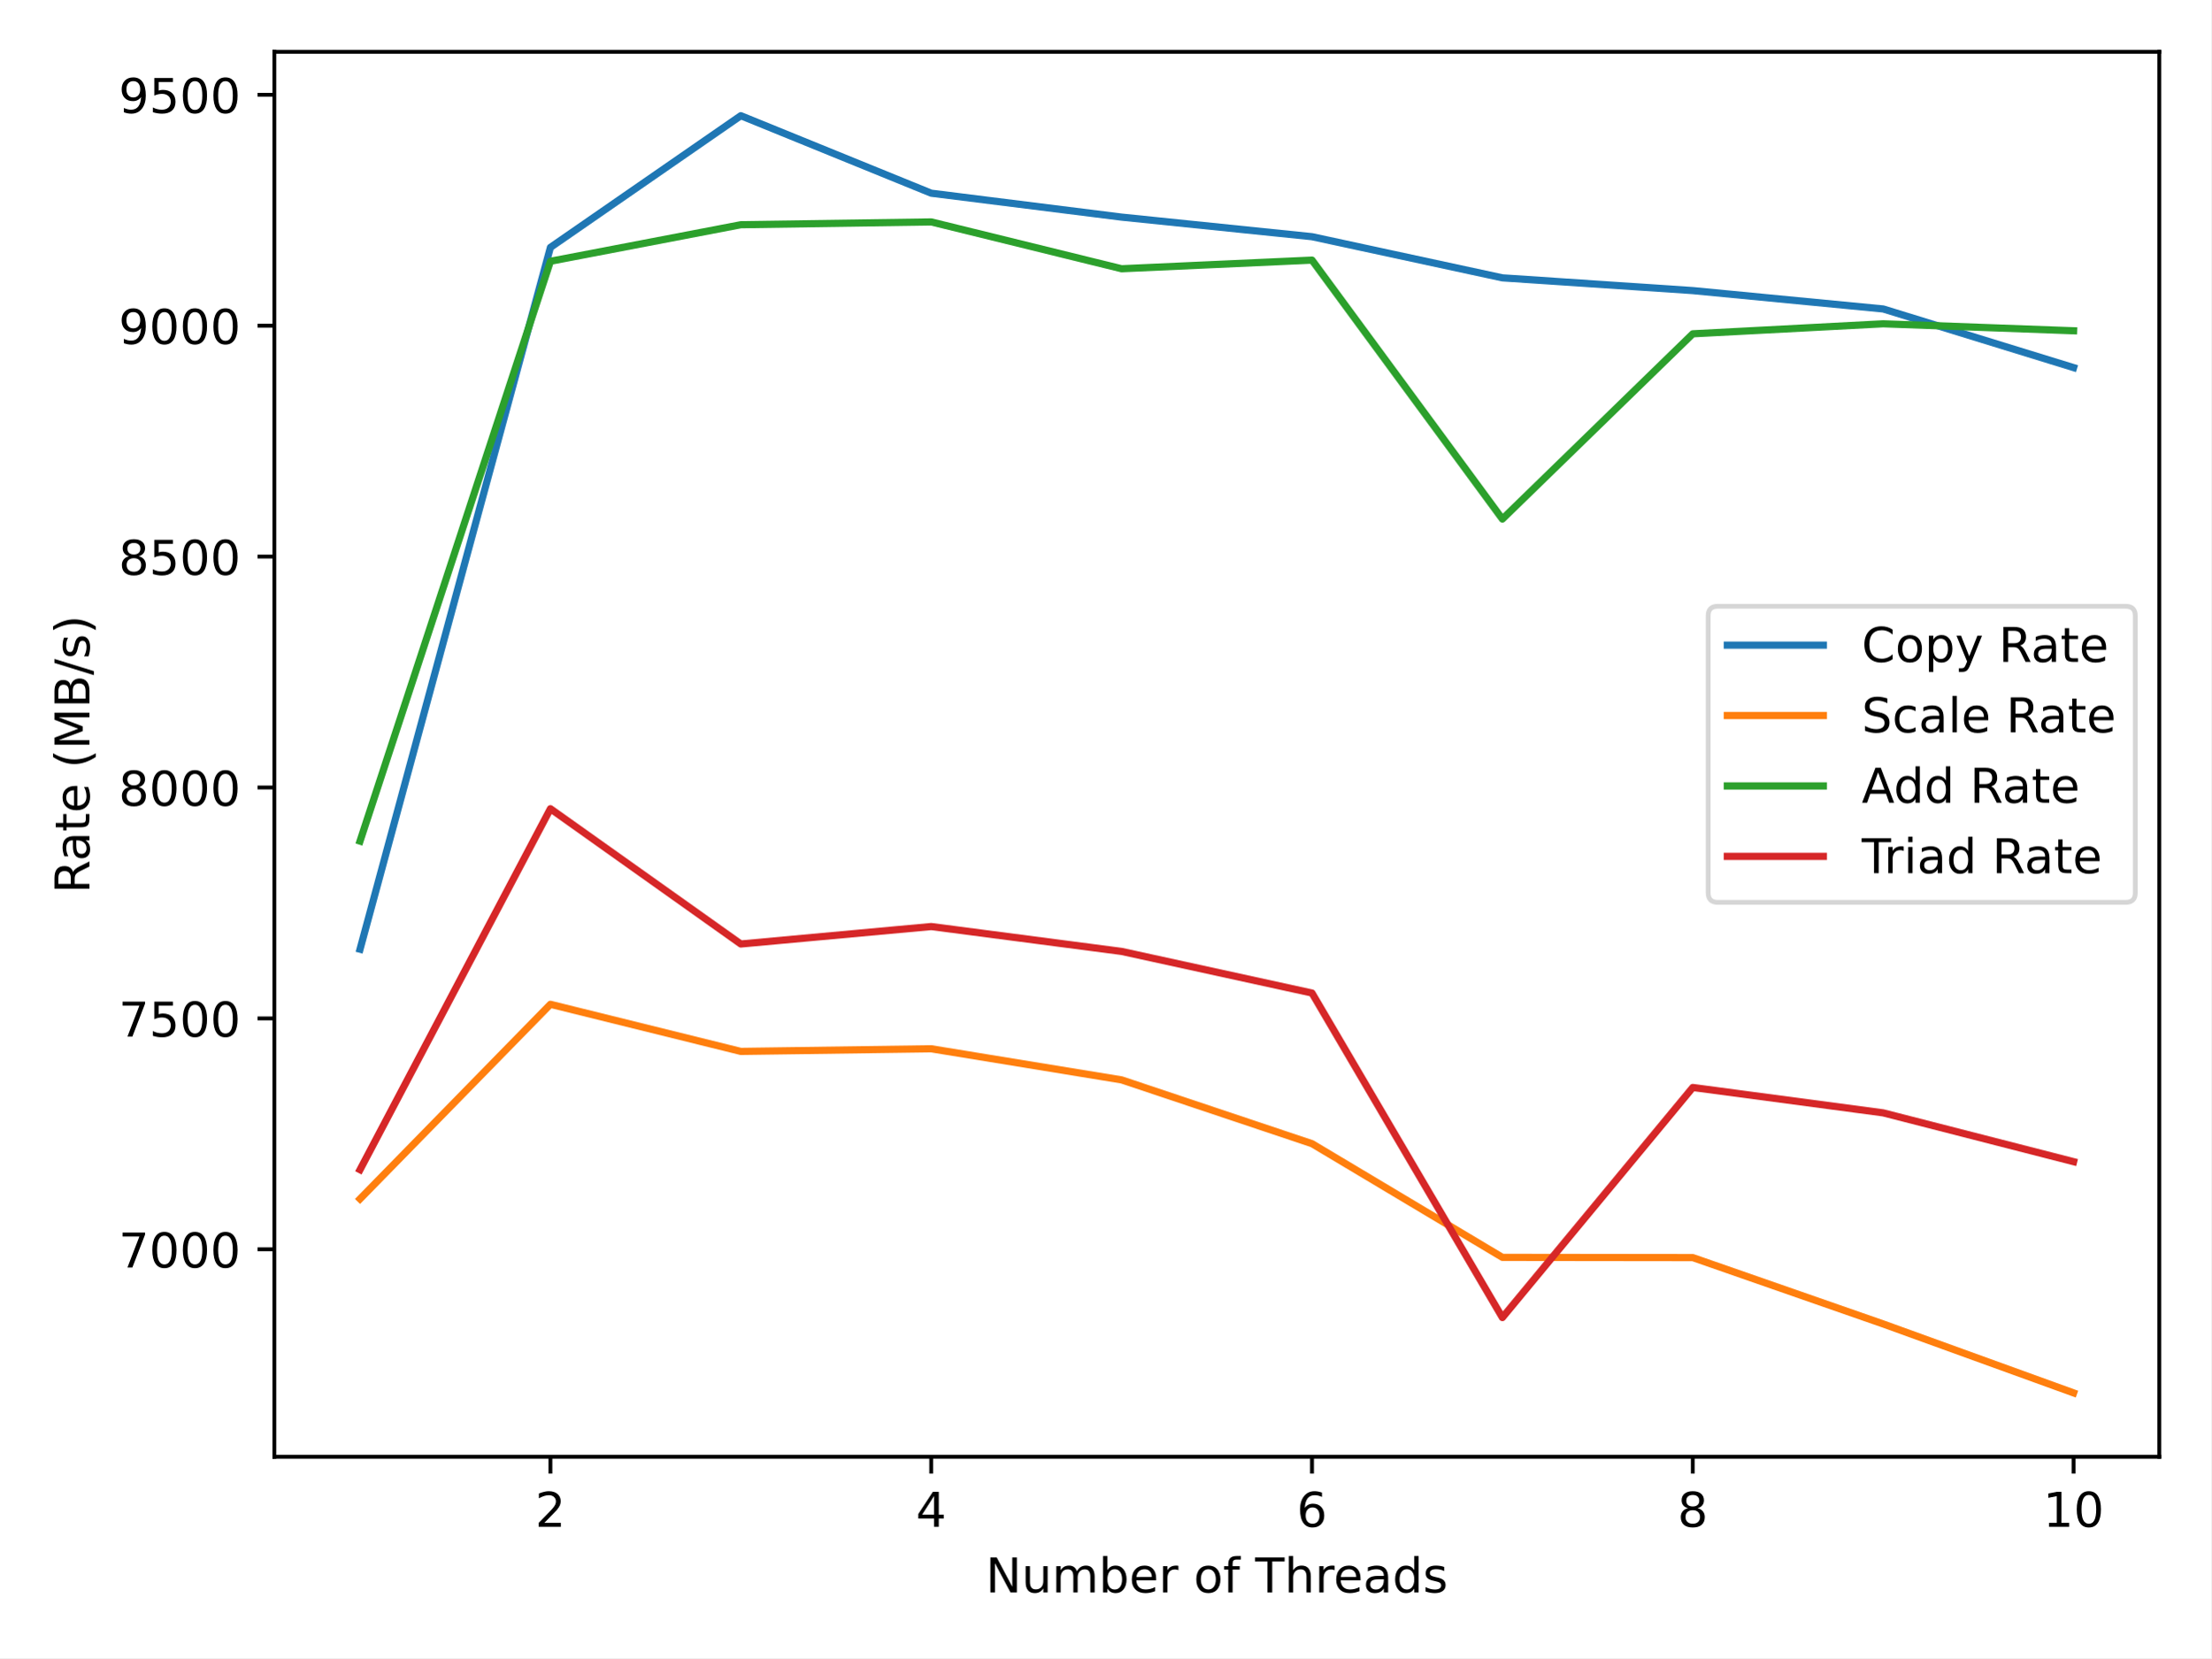
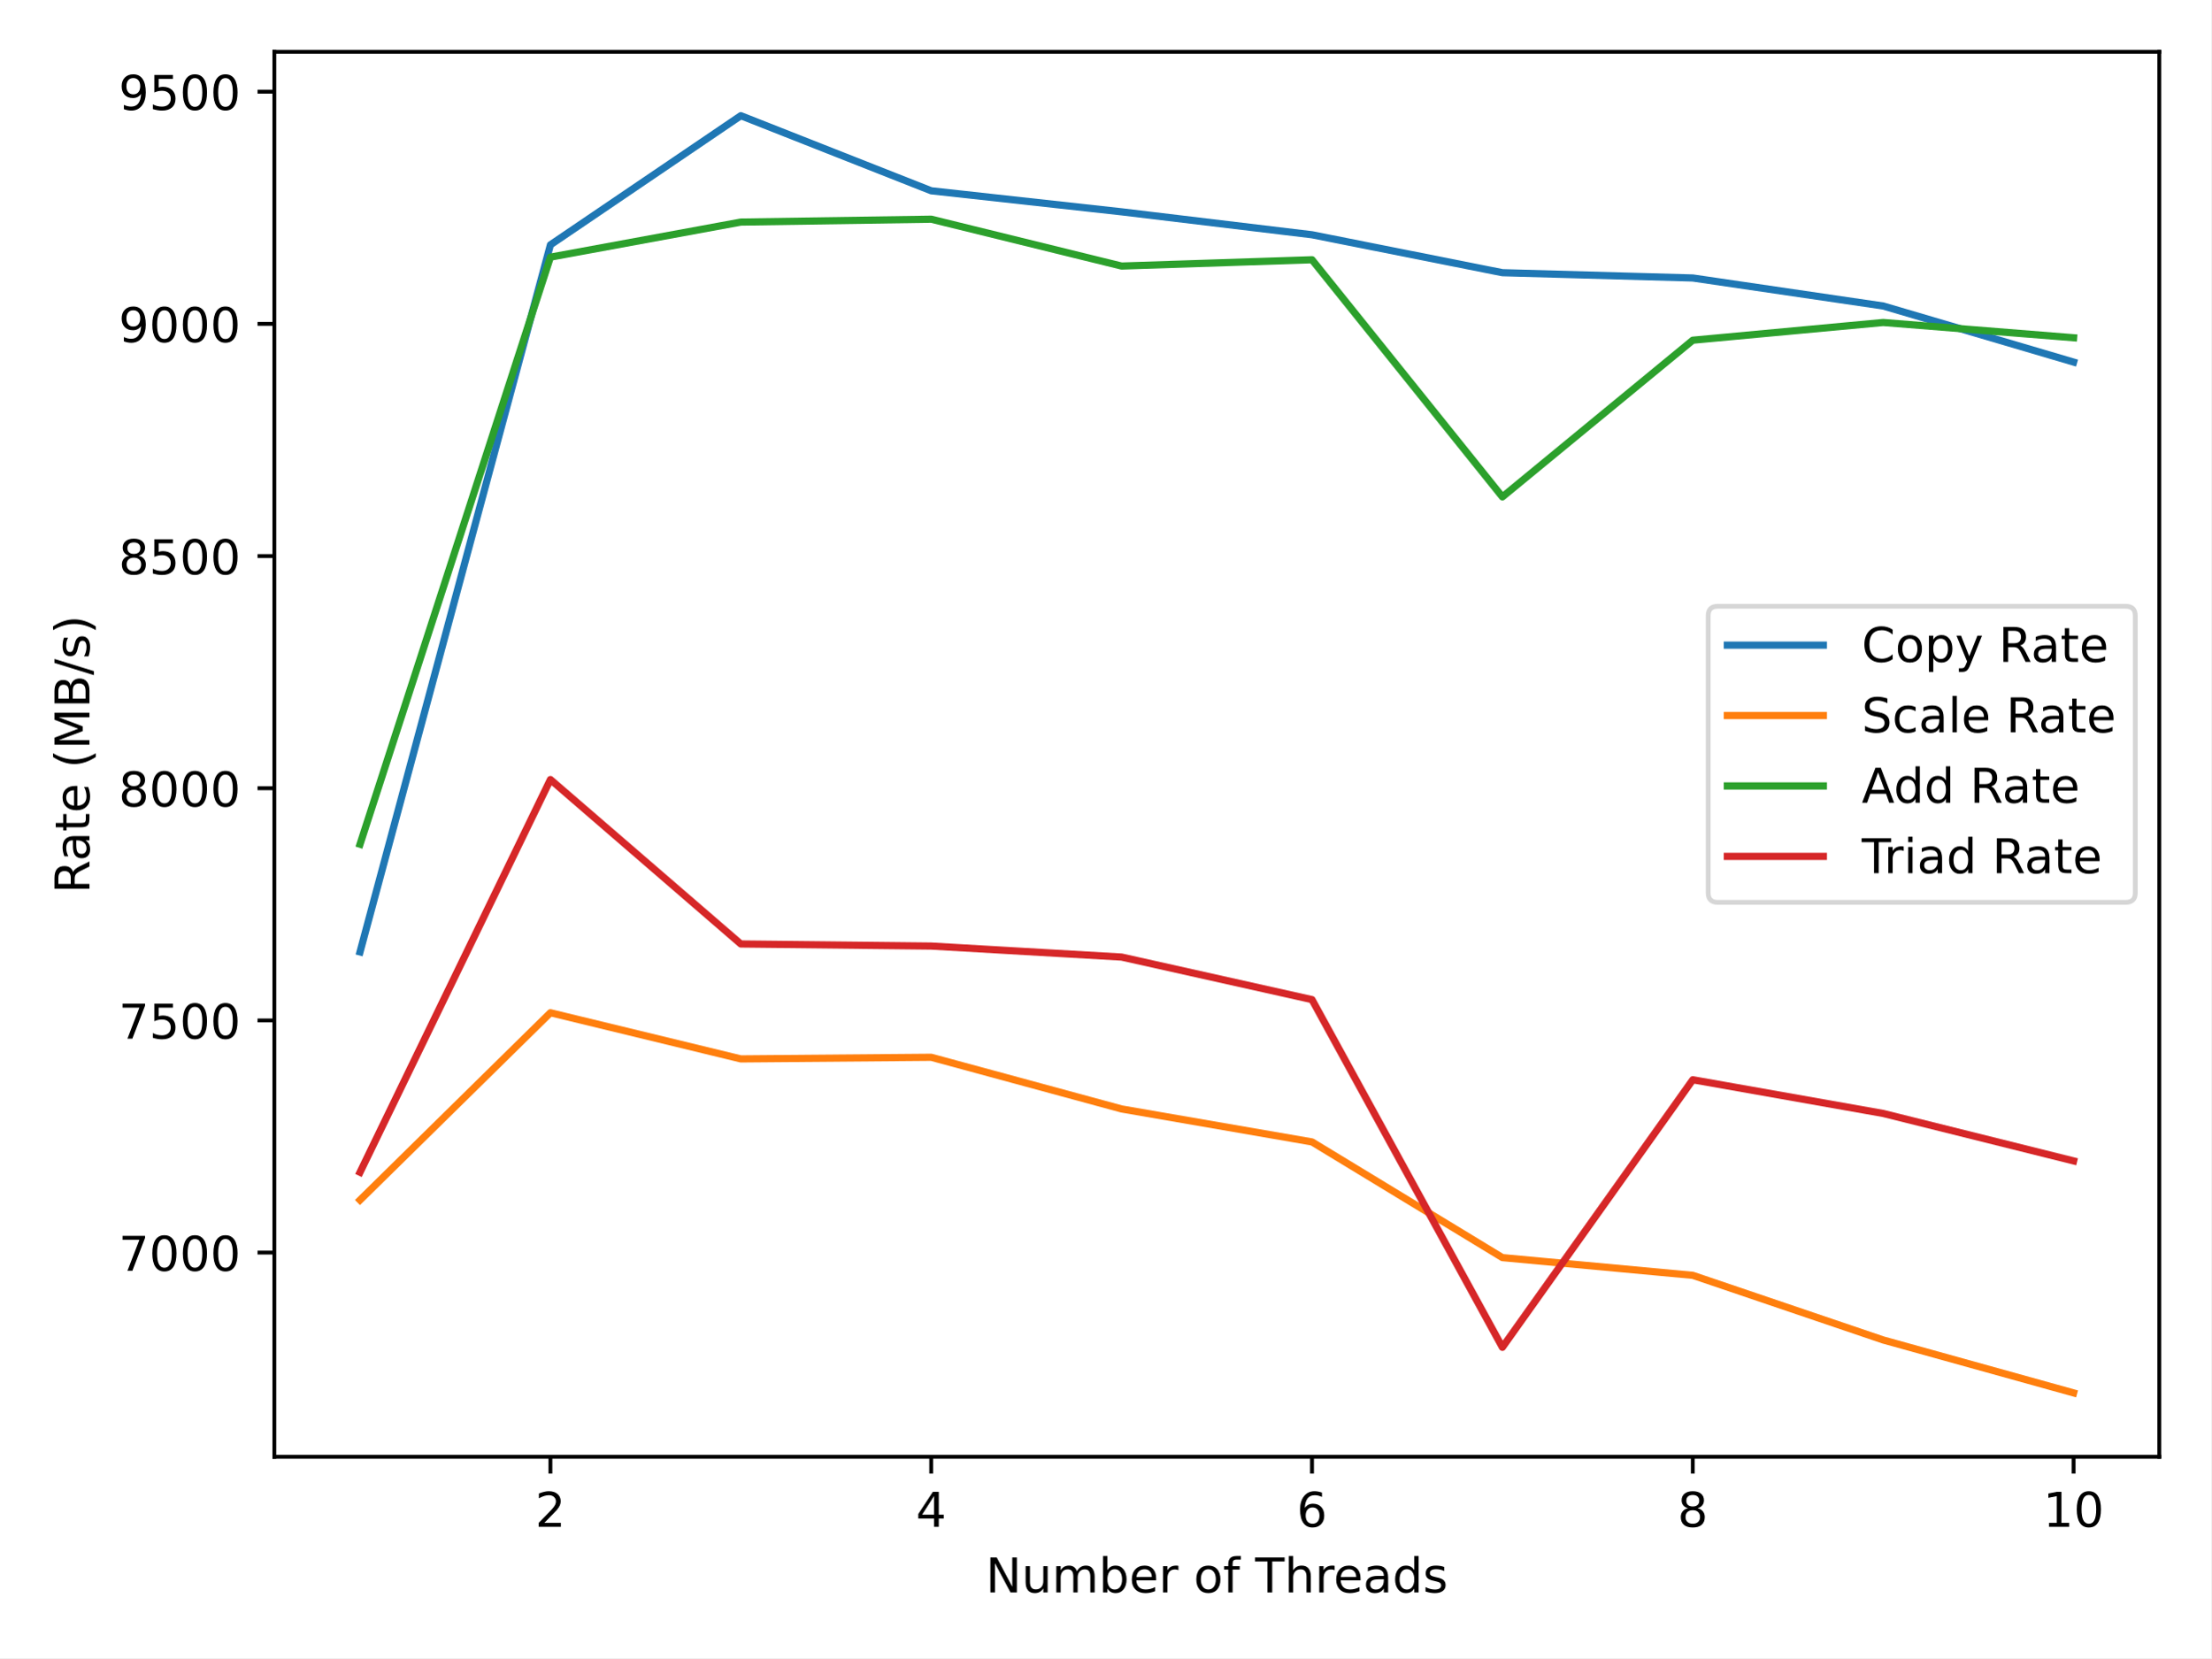
<svg xmlns="http://www.w3.org/2000/svg" xmlns:xlink="http://www.w3.org/1999/xlink" height="345.6pt" version="1.1" viewBox="0 0 460.8 345.6" width="460.8pt">
  <defs>
    <style type="text/css">*{stroke-linecap:butt;stroke-linejoin:round;}</style>
  </defs>
  <g id="figure_1">
    <g id="patch_1">
      <path d="M 0 345.6  L 460.8 345.6  L 460.8 0  L 0 0  z " style="fill:#ffffff;" />
    </g>
    <g id="axes_1">
      <g id="patch_2">
        <path d="M 57.17 303.64  L 450 303.64  L 450 10.8  L 57.17 10.8  z " style="fill:#ffffff;" />
      </g>
      <g id="matplotlib.axis_1">
        <g id="xtick_1">
          <g id="line2d_1">
            <defs>
-               <path d="M 0 0  L 0 3.5  " id="ma6e15b51a2" style="stroke:#000000;stroke-width:0.8;" />
-             </defs>
-             <g>
-               <use style="stroke:#000000;stroke-width:0.8;" x="114.706" xlink:href="#ma6e15b51a2" y="303.64" />
+               <path d="M 0 0  L 0 3.5  " id="m0432b7cb9b" style="stroke:#000000;stroke-width:0.8;" />
+             </defs>
+             <g>
+               <use style="stroke:#000000;stroke-width:0.8;" x="114.706" xlink:href="#m0432b7cb9b" y="303.64" />
            </g>
          </g>
          <g id="text_1">
            <g transform="translate(111.5245 318.2384)scale(0.1 -0.1)">
              <defs>
                <path d="M 19.188 8.297  L 53.609 8.297  L 53.609 0  L 7.328 0  L 7.328 8.297  Q 12.938 14.109 22.625 23.891  Q 32.328 33.688 34.812 36.531  Q 39.547 41.844 41.422 45.531  Q 43.312 49.219 43.312 52.781  Q 43.312 58.594 39.234 62.25  Q 35.156 65.922 28.609 65.922  Q 23.969 65.922 18.812 64.312  Q 13.672 62.703 7.812 59.422  L 7.812 69.391  Q 13.766 71.781 18.938 73  Q 24.125 74.219 28.422 74.219  Q 39.75 74.219 46.484 68.547  Q 53.219 62.891 53.219 53.422  Q 53.219 48.922 51.531 44.891  Q 49.859 40.875 45.406 35.406  Q 44.188 33.984 37.641 27.219  Q 31.109 20.453 19.188 8.297  z " id="DejaVuSans-50" />
              </defs>
              <use xlink:href="#DejaVuSans-50" />
            </g>
          </g>
        </g>
        <g id="xtick_2">
          <g id="line2d_2">
            <g>
-               <use style="stroke:#000000;stroke-width:0.8;" x="194.065" xlink:href="#ma6e15b51a2" y="303.64" />
+               <use style="stroke:#000000;stroke-width:0.8;" x="194.065" xlink:href="#m0432b7cb9b" y="303.64" />
            </g>
          </g>
          <g id="text_2">
            <g transform="translate(190.8841 318.2384)scale(0.1 -0.1)">
              <defs>
                <path d="M 37.797 64.312  L 12.891 25.391  L 37.797 25.391  z M 35.203 72.906  L 47.609 72.906  L 47.609 25.391  L 58.016 25.391  L 58.016 17.188  L 47.609 17.188  L 47.609 0  L 37.797 0  L 37.797 17.188  L 4.891 17.188  L 4.891 26.703  z " id="DejaVuSans-52" />
              </defs>
              <use xlink:href="#DejaVuSans-52" />
            </g>
          </g>
        </g>
        <g id="xtick_3">
          <g id="line2d_3">
            <g>
-               <use style="stroke:#000000;stroke-width:0.8;" x="273.425" xlink:href="#ma6e15b51a2" y="303.64" />
+               <use style="stroke:#000000;stroke-width:0.8;" x="273.425" xlink:href="#m0432b7cb9b" y="303.64" />
            </g>
          </g>
          <g id="text_3">
            <g transform="translate(270.2436 318.2384)scale(0.1 -0.1)">
              <defs>
                <path d="M 33.016 40.375  Q 26.375 40.375 22.484 35.828  Q 18.609 31.297 18.609 23.391  Q 18.609 15.531 22.484 10.953  Q 26.375 6.391 33.016 6.391  Q 39.656 6.391 43.531 10.953  Q 47.406 15.531 47.406 23.391  Q 47.406 31.297 43.531 35.828  Q 39.656 40.375 33.016 40.375  z M 52.594 71.297  L 52.594 62.312  Q 48.875 64.062 45.094 64.984  Q 41.312 65.922 37.594 65.922  Q 27.828 65.922 22.672 59.328  Q 17.531 52.734 16.797 39.406  Q 19.672 43.656 24.016 45.922  Q 28.375 48.188 33.594 48.188  Q 44.578 48.188 50.953 41.516  Q 57.328 34.859 57.328 23.391  Q 57.328 12.156 50.688 5.359  Q 44.047 -1.422 33.016 -1.422  Q 20.359 -1.422 13.672 8.266  Q 6.984 17.969 6.984 36.375  Q 6.984 53.656 15.188 63.938  Q 23.391 74.219 37.203 74.219  Q 40.922 74.219 44.703 73.484  Q 48.484 72.75 52.594 71.297  z " id="DejaVuSans-54" />
              </defs>
              <use xlink:href="#DejaVuSans-54" />
            </g>
          </g>
        </g>
        <g id="xtick_4">
          <g id="line2d_4">
            <g>
-               <use style="stroke:#000000;stroke-width:0.8;" x="352.784" xlink:href="#ma6e15b51a2" y="303.64" />
+               <use style="stroke:#000000;stroke-width:0.8;" x="352.784" xlink:href="#m0432b7cb9b" y="303.64" />
            </g>
          </g>
          <g id="text_4">
            <g transform="translate(349.6032 318.2384)scale(0.1 -0.1)">
              <defs>
                <path d="M 31.781 34.625  Q 24.75 34.625 20.719 30.859  Q 16.703 27.094 16.703 20.516  Q 16.703 13.922 20.719 10.156  Q 24.75 6.391 31.781 6.391  Q 38.812 6.391 42.859 10.172  Q 46.922 13.969 46.922 20.516  Q 46.922 27.094 42.891 30.859  Q 38.875 34.625 31.781 34.625  z M 21.922 38.812  Q 15.578 40.375 12.031 44.719  Q 8.5 49.078 8.5 55.328  Q 8.5 64.062 14.719 69.141  Q 20.953 74.219 31.781 74.219  Q 42.672 74.219 48.875 69.141  Q 55.078 64.062 55.078 55.328  Q 55.078 49.078 51.531 44.719  Q 48 40.375 41.703 38.812  Q 48.828 37.156 52.797 32.312  Q 56.781 27.484 56.781 20.516  Q 56.781 9.906 50.312 4.234  Q 43.844 -1.422 31.781 -1.422  Q 19.734 -1.422 13.25 4.234  Q 6.781 9.906 6.781 20.516  Q 6.781 27.484 10.781 32.312  Q 14.797 37.156 21.922 38.812  z M 18.312 54.391  Q 18.312 48.734 21.844 45.562  Q 25.391 42.391 31.781 42.391  Q 38.141 42.391 41.719 45.562  Q 45.312 48.734 45.312 54.391  Q 45.312 60.062 41.719 63.234  Q 38.141 66.406 31.781 66.406  Q 25.391 66.406 21.844 63.234  Q 18.312 60.062 18.312 54.391  z " id="DejaVuSans-56" />
              </defs>
              <use xlink:href="#DejaVuSans-56" />
            </g>
          </g>
        </g>
        <g id="xtick_5">
          <g id="line2d_5">
            <g>
-               <use style="stroke:#000000;stroke-width:0.8;" x="432.144" xlink:href="#ma6e15b51a2" y="303.64" />
+               <use style="stroke:#000000;stroke-width:0.8;" x="432.144" xlink:href="#m0432b7cb9b" y="303.64" />
            </g>
          </g>
          <g id="text_5">
            <g transform="translate(425.7816 318.2384)scale(0.1 -0.1)">
              <defs>
                <path d="M 12.406 8.297  L 28.516 8.297  L 28.516 63.922  L 10.984 60.406  L 10.984 69.391  L 28.422 72.906  L 38.281 72.906  L 38.281 8.297  L 54.391 8.297  L 54.391 0  L 12.406 0  z " id="DejaVuSans-49" />
                <path d="M 31.781 66.406  Q 24.172 66.406 20.328 58.906  Q 16.5 51.422 16.5 36.375  Q 16.5 21.391 20.328 13.891  Q 24.172 6.391 31.781 6.391  Q 39.453 6.391 43.281 13.891  Q 47.125 21.391 47.125 36.375  Q 47.125 51.422 43.281 58.906  Q 39.453 66.406 31.781 66.406  z M 31.781 74.219  Q 44.047 74.219 50.516 64.516  Q 56.984 54.828 56.984 36.375  Q 56.984 17.969 50.516 8.266  Q 44.047 -1.422 31.781 -1.422  Q 19.531 -1.422 13.062 8.266  Q 6.594 17.969 6.594 36.375  Q 6.594 54.828 13.062 64.516  Q 19.531 74.219 31.781 74.219  z " id="DejaVuSans-48" />
              </defs>
              <use xlink:href="#DejaVuSans-49" />
              <use x="63.623" xlink:href="#DejaVuSans-48" />
            </g>
          </g>
        </g>
        <g id="text_6">
          <g transform="translate(205.4162 331.9166)scale(0.1 -0.1)">
            <defs>
              <path d="M 9.812 72.906  L 23.094 72.906  L 55.422 11.922  L 55.422 72.906  L 64.984 72.906  L 64.984 0  L 51.703 0  L 19.391 60.984  L 19.391 0  L 9.812 0  z " id="DejaVuSans-78" />
              <path d="M 8.5 21.578  L 8.5 54.688  L 17.484 54.688  L 17.484 21.922  Q 17.484 14.156 20.5 10.266  Q 23.531 6.391 29.594 6.391  Q 36.859 6.391 41.078 11.031  Q 45.312 15.672 45.312 23.688  L 45.312 54.688  L 54.297 54.688  L 54.297 0  L 45.312 0  L 45.312 8.406  Q 42.047 3.422 37.719 1  Q 33.406 -1.422 27.688 -1.422  Q 18.266 -1.422 13.375 4.438  Q 8.5 10.297 8.5 21.578  z M 31.109 56  z " id="DejaVuSans-117" />
              <path d="M 52 44.188  Q 55.375 50.25 60.062 53.125  Q 64.75 56 71.094 56  Q 79.641 56 84.281 50.016  Q 88.922 44.047 88.922 33.016  L 88.922 0  L 79.891 0  L 79.891 32.719  Q 79.891 40.578 77.094 44.375  Q 74.312 48.188 68.609 48.188  Q 61.625 48.188 57.562 43.547  Q 53.516 38.922 53.516 30.906  L 53.516 0  L 44.484 0  L 44.484 32.719  Q 44.484 40.625 41.703 44.406  Q 38.922 48.188 33.109 48.188  Q 26.219 48.188 22.156 43.531  Q 18.109 38.875 18.109 30.906  L 18.109 0  L 9.078 0  L 9.078 54.688  L 18.109 54.688  L 18.109 46.188  Q 21.188 51.219 25.484 53.609  Q 29.781 56 35.688 56  Q 41.656 56 45.828 52.969  Q 50 49.953 52 44.188  z " id="DejaVuSans-109" />
              <path d="M 48.688 27.297  Q 48.688 37.203 44.609 42.844  Q 40.531 48.484 33.406 48.484  Q 26.266 48.484 22.188 42.844  Q 18.109 37.203 18.109 27.297  Q 18.109 17.391 22.188 11.75  Q 26.266 6.109 33.406 6.109  Q 40.531 6.109 44.609 11.75  Q 48.688 17.391 48.688 27.297  z M 18.109 46.391  Q 20.953 51.266 25.266 53.625  Q 29.594 56 35.594 56  Q 45.562 56 51.781 48.094  Q 58.016 40.188 58.016 27.297  Q 58.016 14.406 51.781 6.484  Q 45.562 -1.422 35.594 -1.422  Q 29.594 -1.422 25.266 0.953  Q 20.953 3.328 18.109 8.203  L 18.109 0  L 9.078 0  L 9.078 75.984  L 18.109 75.984  z " id="DejaVuSans-98" />
              <path d="M 56.203 29.594  L 56.203 25.203  L 14.891 25.203  Q 15.484 15.922 20.484 11.062  Q 25.484 6.203 34.422 6.203  Q 39.594 6.203 44.453 7.469  Q 49.312 8.734 54.109 11.281  L 54.109 2.781  Q 49.266 0.734 44.188 -0.344  Q 39.109 -1.422 33.891 -1.422  Q 20.797 -1.422 13.156 6.188  Q 5.516 13.812 5.516 26.812  Q 5.516 40.234 12.766 48.109  Q 20.016 56 32.328 56  Q 43.359 56 49.781 48.891  Q 56.203 41.797 56.203 29.594  z M 47.219 32.234  Q 47.125 39.594 43.094 43.984  Q 39.062 48.391 32.422 48.391  Q 24.906 48.391 20.391 44.141  Q 15.875 39.891 15.188 32.172  z " id="DejaVuSans-101" />
              <path d="M 41.109 46.297  Q 39.594 47.172 37.812 47.578  Q 36.031 48 33.891 48  Q 26.266 48 22.188 43.047  Q 18.109 38.094 18.109 28.812  L 18.109 0  L 9.078 0  L 9.078 54.688  L 18.109 54.688  L 18.109 46.188  Q 20.953 51.172 25.484 53.578  Q 30.031 56 36.531 56  Q 37.453 56 38.578 55.875  Q 39.703 55.766 41.062 55.516  z " id="DejaVuSans-114" />
              <path id="DejaVuSans-32" />
              <path d="M 30.609 48.391  Q 23.391 48.391 19.188 42.75  Q 14.984 37.109 14.984 27.297  Q 14.984 17.484 19.156 11.844  Q 23.344 6.203 30.609 6.203  Q 37.797 6.203 41.984 11.859  Q 46.188 17.531 46.188 27.297  Q 46.188 37.016 41.984 42.703  Q 37.797 48.391 30.609 48.391  z M 30.609 56  Q 42.328 56 49.016 48.375  Q 55.719 40.766 55.719 27.297  Q 55.719 13.875 49.016 6.219  Q 42.328 -1.422 30.609 -1.422  Q 18.844 -1.422 12.172 6.219  Q 5.516 13.875 5.516 27.297  Q 5.516 40.766 12.172 48.375  Q 18.844 56 30.609 56  z " id="DejaVuSans-111" />
              <path d="M 37.109 75.984  L 37.109 68.5  L 28.516 68.5  Q 23.688 68.5 21.797 66.547  Q 19.922 64.594 19.922 59.516  L 19.922 54.688  L 34.719 54.688  L 34.719 47.703  L 19.922 47.703  L 19.922 0  L 10.891 0  L 10.891 47.703  L 2.297 47.703  L 2.297 54.688  L 10.891 54.688  L 10.891 58.5  Q 10.891 67.625 15.141 71.797  Q 19.391 75.984 28.609 75.984  z " id="DejaVuSans-102" />
              <path d="M -0.297 72.906  L 61.375 72.906  L 61.375 64.594  L 35.5 64.594  L 35.5 0  L 25.594 0  L 25.594 64.594  L -0.297 64.594  z " id="DejaVuSans-84" />
              <path d="M 54.891 33.016  L 54.891 0  L 45.906 0  L 45.906 32.719  Q 45.906 40.484 42.875 44.328  Q 39.844 48.188 33.797 48.188  Q 26.516 48.188 22.312 43.547  Q 18.109 38.922 18.109 30.906  L 18.109 0  L 9.078 0  L 9.078 75.984  L 18.109 75.984  L 18.109 46.188  Q 21.344 51.125 25.703 53.562  Q 30.078 56 35.797 56  Q 45.219 56 50.047 50.172  Q 54.891 44.344 54.891 33.016  z " id="DejaVuSans-104" />
              <path d="M 34.281 27.484  Q 23.391 27.484 19.188 25  Q 14.984 22.516 14.984 16.5  Q 14.984 11.719 18.141 8.906  Q 21.297 6.109 26.703 6.109  Q 34.188 6.109 38.703 11.406  Q 43.219 16.703 43.219 25.484  L 43.219 27.484  z M 52.203 31.203  L 52.203 0  L 43.219 0  L 43.219 8.297  Q 40.141 3.328 35.547 0.953  Q 30.953 -1.422 24.312 -1.422  Q 15.922 -1.422 10.953 3.297  Q 6 8.016 6 15.922  Q 6 25.141 12.172 29.828  Q 18.359 34.516 30.609 34.516  L 43.219 34.516  L 43.219 35.406  Q 43.219 41.609 39.141 45  Q 35.062 48.391 27.688 48.391  Q 23 48.391 18.547 47.266  Q 14.109 46.141 10.016 43.891  L 10.016 52.203  Q 14.938 54.109 19.578 55.047  Q 24.219 56 28.609 56  Q 40.484 56 46.344 49.844  Q 52.203 43.703 52.203 31.203  z " id="DejaVuSans-97" />
              <path d="M 45.406 46.391  L 45.406 75.984  L 54.391 75.984  L 54.391 0  L 45.406 0  L 45.406 8.203  Q 42.578 3.328 38.25 0.953  Q 33.938 -1.422 27.875 -1.422  Q 17.969 -1.422 11.734 6.484  Q 5.516 14.406 5.516 27.297  Q 5.516 40.188 11.734 48.094  Q 17.969 56 27.875 56  Q 33.938 56 38.25 53.625  Q 42.578 51.266 45.406 46.391  z M 14.797 27.297  Q 14.797 17.391 18.875 11.75  Q 22.953 6.109 30.078 6.109  Q 37.203 6.109 41.297 11.75  Q 45.406 17.391 45.406 27.297  Q 45.406 37.203 41.297 42.844  Q 37.203 48.484 30.078 48.484  Q 22.953 48.484 18.875 42.844  Q 14.797 37.203 14.797 27.297  z " id="DejaVuSans-100" />
              <path d="M 44.281 53.078  L 44.281 44.578  Q 40.484 46.531 36.375 47.5  Q 32.281 48.484 27.875 48.484  Q 21.188 48.484 17.844 46.438  Q 14.5 44.391 14.5 40.281  Q 14.5 37.156 16.891 35.375  Q 19.281 33.594 26.516 31.984  L 29.594 31.297  Q 39.156 29.25 43.188 25.516  Q 47.219 21.781 47.219 15.094  Q 47.219 7.469 41.188 3.016  Q 35.156 -1.422 24.609 -1.422  Q 20.219 -1.422 15.453 -0.562  Q 10.688 0.297 5.422 2  L 5.422 11.281  Q 10.406 8.688 15.234 7.391  Q 20.062 6.109 24.812 6.109  Q 31.156 6.109 34.562 8.281  Q 37.984 10.453 37.984 14.406  Q 37.984 18.062 35.516 20.016  Q 33.062 21.969 24.703 23.781  L 21.578 24.516  Q 13.234 26.266 9.516 29.906  Q 5.812 33.547 5.812 39.891  Q 5.812 47.609 11.281 51.797  Q 16.75 56 26.812 56  Q 31.781 56 36.172 55.266  Q 40.578 54.547 44.281 53.078  z " id="DejaVuSans-115" />
            </defs>
            <use xlink:href="#DejaVuSans-78" />
            <use x="74.805" xlink:href="#DejaVuSans-117" />
            <use x="138.184" xlink:href="#DejaVuSans-109" />
            <use x="235.596" xlink:href="#DejaVuSans-98" />
            <use x="299.072" xlink:href="#DejaVuSans-101" />
            <use x="360.596" xlink:href="#DejaVuSans-114" />
            <use x="401.709" xlink:href="#DejaVuSans-32" />
            <use x="433.496" xlink:href="#DejaVuSans-111" />
            <use x="494.678" xlink:href="#DejaVuSans-102" />
            <use x="529.883" xlink:href="#DejaVuSans-32" />
            <use x="561.67" xlink:href="#DejaVuSans-84" />
            <use x="622.754" xlink:href="#DejaVuSans-104" />
            <use x="686.133" xlink:href="#DejaVuSans-114" />
            <use x="724.996" xlink:href="#DejaVuSans-101" />
            <use x="786.52" xlink:href="#DejaVuSans-97" />
            <use x="847.799" xlink:href="#DejaVuSans-100" />
            <use x="911.275" xlink:href="#DejaVuSans-115" />
          </g>
        </g>
      </g>
      <g id="matplotlib.axis_2">
        <g id="ytick_1">
          <g id="line2d_6">
            <defs>
-               <path d="M 0 0  L -3.5 0  " id="m4490ce18b8" style="stroke:#000000;stroke-width:0.8;" />
-             </defs>
-             <g>
-               <use style="stroke:#000000;stroke-width:0.8;" x="57.17" xlink:href="#m4490ce18b8" y="260.393" />
+               <path d="M 0 0  L -3.5 0  " id="m69a4469847" style="stroke:#000000;stroke-width:0.8;" />
+             </defs>
+             <g>
+               <use style="stroke:#000000;stroke-width:0.8;" x="57.17" xlink:href="#m69a4469847" y="261.079" />
            </g>
          </g>
          <g id="text_7">
-             <g transform="translate(24.72 264.1924)scale(0.1 -0.1)">
+             <g transform="translate(24.72 264.8787)scale(0.1 -0.1)">
              <defs>
                <path d="M 8.203 72.906  L 55.078 72.906  L 55.078 68.703  L 28.609 0  L 18.312 0  L 43.219 64.594  L 8.203 64.594  z " id="DejaVuSans-55" />
              </defs>
              <use xlink:href="#DejaVuSans-55" />
              <use x="63.623" xlink:href="#DejaVuSans-48" />
              <use x="127.246" xlink:href="#DejaVuSans-48" />
              <use x="190.869" xlink:href="#DejaVuSans-48" />
            </g>
          </g>
        </g>
        <g id="ytick_2">
          <g id="line2d_7">
            <g>
-               <use style="stroke:#000000;stroke-width:0.8;" x="57.17" xlink:href="#m4490ce18b8" y="212.265" />
+               <use style="stroke:#000000;stroke-width:0.8;" x="57.17" xlink:href="#m69a4469847" y="212.685" />
            </g>
          </g>
          <g id="text_8">
-             <g transform="translate(24.72 216.0638)scale(0.1 -0.1)">
+             <g transform="translate(24.72 216.4842)scale(0.1 -0.1)">
              <defs>
                <path d="M 10.797 72.906  L 49.516 72.906  L 49.516 64.594  L 19.828 64.594  L 19.828 46.734  Q 21.969 47.469 24.109 47.828  Q 26.266 48.188 28.422 48.188  Q 40.625 48.188 47.75 41.5  Q 54.891 34.812 54.891 23.391  Q 54.891 11.625 47.562 5.094  Q 40.234 -1.422 26.906 -1.422  Q 22.312 -1.422 17.547 -0.641  Q 12.797 0.141 7.719 1.703  L 7.719 11.625  Q 12.109 9.234 16.797 8.062  Q 21.484 6.891 26.703 6.891  Q 35.156 6.891 40.078 11.328  Q 45.016 15.766 45.016 23.391  Q 45.016 31 40.078 35.438  Q 35.156 39.891 26.703 39.891  Q 22.75 39.891 18.812 39.016  Q 14.891 38.141 10.797 36.281  z " id="DejaVuSans-53" />
              </defs>
              <use xlink:href="#DejaVuSans-55" />
              <use x="63.623" xlink:href="#DejaVuSans-53" />
              <use x="127.246" xlink:href="#DejaVuSans-48" />
              <use x="190.869" xlink:href="#DejaVuSans-48" />
            </g>
          </g>
        </g>
        <g id="ytick_3">
          <g id="line2d_8">
            <g>
-               <use style="stroke:#000000;stroke-width:0.8;" x="57.17" xlink:href="#m4490ce18b8" y="164.136" />
+               <use style="stroke:#000000;stroke-width:0.8;" x="57.17" xlink:href="#m69a4469847" y="164.29" />
            </g>
          </g>
          <g id="text_9">
-             <g transform="translate(24.72 167.9353)scale(0.1 -0.1)">
+             <g transform="translate(24.72 168.0897)scale(0.1 -0.1)">
              <use xlink:href="#DejaVuSans-56" />
              <use x="63.623" xlink:href="#DejaVuSans-48" />
              <use x="127.246" xlink:href="#DejaVuSans-48" />
              <use x="190.869" xlink:href="#DejaVuSans-48" />
            </g>
          </g>
        </g>
        <g id="ytick_4">
          <g id="line2d_9">
            <g>
-               <use style="stroke:#000000;stroke-width:0.8;" x="57.17" xlink:href="#m4490ce18b8" y="116.008" />
+               <use style="stroke:#000000;stroke-width:0.8;" x="57.17" xlink:href="#m69a4469847" y="115.896" />
            </g>
          </g>
          <g id="text_10">
-             <g transform="translate(24.72 119.8068)scale(0.1 -0.1)">
+             <g transform="translate(24.72 119.6951)scale(0.1 -0.1)">
              <use xlink:href="#DejaVuSans-56" />
              <use x="63.623" xlink:href="#DejaVuSans-53" />
              <use x="127.246" xlink:href="#DejaVuSans-48" />
              <use x="190.869" xlink:href="#DejaVuSans-48" />
            </g>
          </g>
        </g>
        <g id="ytick_5">
          <g id="line2d_10">
            <g>
-               <use style="stroke:#000000;stroke-width:0.8;" x="57.17" xlink:href="#m4490ce18b8" y="67.879" />
+               <use style="stroke:#000000;stroke-width:0.8;" x="57.17" xlink:href="#m69a4469847" y="67.501" />
            </g>
          </g>
          <g id="text_11">
-             <g transform="translate(24.72 71.67822)scale(0.1 -0.1)">
+             <g transform="translate(24.72 71.30064)scale(0.1 -0.1)">
              <defs>
                <path d="M 10.984 1.516  L 10.984 10.5  Q 14.703 8.734 18.5 7.812  Q 22.312 6.891 25.984 6.891  Q 35.75 6.891 40.891 13.453  Q 46.047 20.016 46.781 33.406  Q 43.953 29.203 39.594 26.953  Q 35.25 24.703 29.984 24.703  Q 19.047 24.703 12.672 31.312  Q 6.297 37.938 6.297 49.422  Q 6.297 60.641 12.938 67.422  Q 19.578 74.219 30.609 74.219  Q 43.266 74.219 49.922 64.516  Q 56.594 54.828 56.594 36.375  Q 56.594 19.141 48.406 8.859  Q 40.234 -1.422 26.422 -1.422  Q 22.703 -1.422 18.891 -0.688  Q 15.094 0.047 10.984 1.516  z M 30.609 32.422  Q 37.25 32.422 41.125 36.953  Q 45.016 41.5 45.016 49.422  Q 45.016 57.281 41.125 61.844  Q 37.25 66.406 30.609 66.406  Q 23.969 66.406 20.094 61.844  Q 16.219 57.281 16.219 49.422  Q 16.219 41.5 20.094 36.953  Q 23.969 32.422 30.609 32.422  z " id="DejaVuSans-57" />
              </defs>
              <use xlink:href="#DejaVuSans-57" />
              <use x="63.623" xlink:href="#DejaVuSans-48" />
              <use x="127.246" xlink:href="#DejaVuSans-48" />
              <use x="190.869" xlink:href="#DejaVuSans-48" />
            </g>
          </g>
        </g>
        <g id="ytick_6">
          <g id="line2d_11">
            <g>
-               <use style="stroke:#000000;stroke-width:0.8;" x="57.17" xlink:href="#m4490ce18b8" y="19.75" />
+               <use style="stroke:#000000;stroke-width:0.8;" x="57.17" xlink:href="#m69a4469847" y="19.107" />
            </g>
          </g>
          <g id="text_12">
-             <g transform="translate(24.72 23.54968)scale(0.1 -0.1)">
+             <g transform="translate(24.72 22.90614)scale(0.1 -0.1)">
              <use xlink:href="#DejaVuSans-57" />
              <use x="63.623" xlink:href="#DejaVuSans-53" />
              <use x="127.246" xlink:href="#DejaVuSans-48" />
              <use x="190.869" xlink:href="#DejaVuSans-48" />
            </g>
          </g>
        </g>
        <g id="text_13">
          <g transform="translate(18.64031 186.2067)rotate(-90)scale(0.1 -0.1)">
            <defs>
              <path d="M 44.391 34.188  Q 47.562 33.109 50.562 29.594  Q 53.562 26.078 56.594 19.922  L 66.609 0  L 56 0  L 46.688 18.703  Q 43.062 26.031 39.672 28.422  Q 36.281 30.812 30.422 30.812  L 19.672 30.812  L 19.672 0  L 9.812 0  L 9.812 72.906  L 32.078 72.906  Q 44.578 72.906 50.734 67.672  Q 56.891 62.453 56.891 51.906  Q 56.891 45.016 53.688 40.469  Q 50.484 35.938 44.391 34.188  z M 19.672 64.797  L 19.672 38.922  L 32.078 38.922  Q 39.203 38.922 42.844 42.219  Q 46.484 45.516 46.484 51.906  Q 46.484 58.297 42.844 61.547  Q 39.203 64.797 32.078 64.797  z " id="DejaVuSans-82" />
              <path d="M 18.312 70.219  L 18.312 54.688  L 36.812 54.688  L 36.812 47.703  L 18.312 47.703  L 18.312 18.016  Q 18.312 11.328 20.141 9.422  Q 21.969 7.516 27.594 7.516  L 36.812 7.516  L 36.812 0  L 27.594 0  Q 17.188 0 13.234 3.875  Q 9.281 7.766 9.281 18.016  L 9.281 47.703  L 2.688 47.703  L 2.688 54.688  L 9.281 54.688  L 9.281 70.219  z " id="DejaVuSans-116" />
              <path d="M 31 75.875  Q 24.469 64.656 21.281 53.656  Q 18.109 42.672 18.109 31.391  Q 18.109 20.125 21.312 9.062  Q 24.516 -2 31 -13.188  L 23.188 -13.188  Q 15.875 -1.703 12.234 9.375  Q 8.594 20.453 8.594 31.391  Q 8.594 42.281 12.203 53.312  Q 15.828 64.359 23.188 75.875  z " id="DejaVuSans-40" />
              <path d="M 9.812 72.906  L 24.516 72.906  L 43.109 23.297  L 61.812 72.906  L 76.516 72.906  L 76.516 0  L 66.891 0  L 66.891 64.016  L 48.094 14.016  L 38.188 14.016  L 19.391 64.016  L 19.391 0  L 9.812 0  z " id="DejaVuSans-77" />
              <path d="M 19.672 34.812  L 19.672 8.109  L 35.5 8.109  Q 43.453 8.109 47.281 11.406  Q 51.125 14.703 51.125 21.484  Q 51.125 28.328 47.281 31.562  Q 43.453 34.812 35.5 34.812  z M 19.672 64.797  L 19.672 42.828  L 34.281 42.828  Q 41.5 42.828 45.031 45.531  Q 48.578 48.25 48.578 53.812  Q 48.578 59.328 45.031 62.062  Q 41.5 64.797 34.281 64.797  z M 9.812 72.906  L 35.016 72.906  Q 46.297 72.906 52.391 68.219  Q 58.5 63.531 58.5 54.891  Q 58.5 48.188 55.375 44.234  Q 52.25 40.281 46.188 39.312  Q 53.469 37.75 57.5 32.781  Q 61.531 27.828 61.531 20.406  Q 61.531 10.641 54.891 5.312  Q 48.25 0 35.984 0  L 9.812 0  z " id="DejaVuSans-66" />
              <path d="M 25.391 72.906  L 33.688 72.906  L 8.297 -9.281  L 0 -9.281  z " id="DejaVuSans-47" />
              <path d="M 8.016 75.875  L 15.828 75.875  Q 23.141 64.359 26.781 53.312  Q 30.422 42.281 30.422 31.391  Q 30.422 20.453 26.781 9.375  Q 23.141 -1.703 15.828 -13.188  L 8.016 -13.188  Q 14.5 -2 17.703 9.062  Q 20.906 20.125 20.906 31.391  Q 20.906 42.672 17.703 53.656  Q 14.5 64.656 8.016 75.875  z " id="DejaVuSans-41" />
            </defs>
            <use xlink:href="#DejaVuSans-82" />
            <use x="67.232" xlink:href="#DejaVuSans-97" />
            <use x="128.512" xlink:href="#DejaVuSans-116" />
            <use x="167.721" xlink:href="#DejaVuSans-101" />
            <use x="229.244" xlink:href="#DejaVuSans-32" />
            <use x="261.031" xlink:href="#DejaVuSans-40" />
            <use x="300.045" xlink:href="#DejaVuSans-77" />
            <use x="386.324" xlink:href="#DejaVuSans-66" />
            <use x="454.928" xlink:href="#DejaVuSans-47" />
            <use x="488.619" xlink:href="#DejaVuSans-115" />
            <use x="540.719" xlink:href="#DejaVuSans-41" />
          </g>
        </g>
      </g>
      <g id="line2d_12">
-         <path clip-path="url(#p9640a48d6d)" d="M 75.026 197.845  L 114.706 51.563  L 154.386 24.111  L 194.065 40.263  L 233.745 45.249  L 273.425 49.33  L 313.105 57.907  L 352.784 60.563  L 392.464 64.394  L 432.144 76.619  " style="fill:none;stroke:#1f77b4;stroke-linecap:square;stroke-width:1.5;" />
+         <path clip-path="url(#ped4f79237d)" d="M 75.026 198.409  L 114.706 51.028  L 154.386 24.111  L 194.065 39.762  L 233.745 44.146  L 273.425 48.928  L 313.105 56.835  L 352.784 57.939  L 392.464 63.775  L 432.144 75.467  " style="fill:none;stroke:#1f77b4;stroke-linecap:square;stroke-width:1.5;" />
      </g>
      <g id="line2d_13">
-         <path clip-path="url(#p9640a48d6d)" d="M 75.026 249.891  L 114.706 209.329  L 154.386 219.147  L 194.065 218.598  L 233.745 225.086  L 273.425 238.379  L 313.105 262.078  L 352.784 262.126  L 392.464 275.958  L 432.144 290.329  " style="fill:none;stroke:#ff7f0e;stroke-linecap:square;stroke-width:1.5;" />
+         <path clip-path="url(#ped4f79237d)" d="M 75.026 250.123  L 114.706 211.088  L 154.386 220.709  L 194.065 220.37  L 233.745 231.143  L 273.425 238.015  L 313.105 262.125  L 352.784 265.822  L 392.464 279.295  L 432.144 290.329  " style="fill:none;stroke:#ff7f0e;stroke-linecap:square;stroke-width:1.5;" />
      </g>
      <g id="line2d_14">
-         <path clip-path="url(#p9640a48d6d)" d="M 75.026 175.312  L 114.706 54.451  L 154.386 46.837  L 194.065 46.25  L 233.745 56.011  L 273.425 54.21  L 313.105 108.182  L 352.784 69.573  L 392.464 67.484  L 432.144 68.938  " style="fill:none;stroke:#2ca02c;stroke-linecap:square;stroke-width:1.5;" />
+         <path clip-path="url(#ped4f79237d)" d="M 75.026 175.963  L 114.706 53.593  L 154.386 46.285  L 194.065 45.685  L 233.745 55.451  L 273.425 54.135  L 313.105 103.565  L 352.784 70.908  L 392.464 67.211  L 432.144 70.395  " style="fill:none;stroke:#2ca02c;stroke-linecap:square;stroke-width:1.5;" />
      </g>
      <g id="line2d_15">
-         <path clip-path="url(#p9640a48d6d)" d="M 75.026 243.798  L 114.706 168.564  L 154.386 196.758  L 194.065 193.119  L 233.745 198.307  L 273.425 206.98  L 313.105 274.62  L 352.784 226.665  L 392.464 231.959  L 432.144 242.133  " style="fill:none;stroke:#d62728;stroke-linecap:square;stroke-width:1.5;" />
+         <path clip-path="url(#ped4f79237d)" d="M 75.026 244.335  L 114.706 162.48  L 154.386 196.753  L 194.065 197.189  L 233.745 199.483  L 273.425 208.349  L 313.105 280.824  L 352.784 225.055  L 392.464 232.081  L 432.144 241.973  " style="fill:none;stroke:#d62728;stroke-linecap:square;stroke-width:1.5;" />
      </g>
      <g id="patch_3">
        <path d="M 57.17 303.64  L 57.17 10.8  " style="fill:none;stroke:#000000;stroke-linecap:square;stroke-linejoin:miter;stroke-width:0.8;" />
      </g>
      <g id="patch_4">
        <path d="M 450 303.64  L 450 10.8  " style="fill:none;stroke:#000000;stroke-linecap:square;stroke-linejoin:miter;stroke-width:0.8;" />
      </g>
      <g id="patch_5">
        <path d="M 57.17 303.64  L 450 303.64  " style="fill:none;stroke:#000000;stroke-linecap:square;stroke-linejoin:miter;stroke-width:0.8;" />
      </g>
      <g id="patch_6">
        <path d="M 57.17 10.8  L 450 10.8  " style="fill:none;stroke:#000000;stroke-linecap:square;stroke-linejoin:miter;stroke-width:0.8;" />
      </g>
      <g id="legend_1">
        <g id="patch_7">
          <path d="M 357.991 188.076  L 443 188.076  Q 445 188.076 445 186.076  L 445 128.364  Q 445 126.364 443 126.364  L 357.991 126.364  Q 355.991 126.364 355.991 128.364  L 355.991 186.076  Q 355.991 188.076 357.991 188.076  z " style="fill:#ffffff;opacity:0.8;stroke:#cccccc;stroke-linejoin:miter;" />
        </g>
        <g id="line2d_16">
          <path d="M 359.991 134.462  L 379.991 134.462  " style="fill:none;stroke:#1f77b4;stroke-linecap:square;stroke-width:1.5;" />
        </g>
        <g id="line2d_17" />
        <g id="text_14">
          <g transform="translate(387.9906 137.9622)scale(0.1 -0.1)">
            <defs>
              <path d="M 64.406 67.281  L 64.406 56.891  Q 59.422 61.531 53.781 63.812  Q 48.141 66.109 41.797 66.109  Q 29.297 66.109 22.656 58.469  Q 16.016 50.828 16.016 36.375  Q 16.016 21.969 22.656 14.328  Q 29.297 6.688 41.797 6.688  Q 48.141 6.688 53.781 8.984  Q 59.422 11.281 64.406 15.922  L 64.406 5.609  Q 59.234 2.094 53.438 0.328  Q 47.656 -1.422 41.219 -1.422  Q 24.656 -1.422 15.125 8.703  Q 5.609 18.844 5.609 36.375  Q 5.609 53.953 15.125 64.078  Q 24.656 74.219 41.219 74.219  Q 47.75 74.219 53.531 72.484  Q 59.328 70.75 64.406 67.281  z " id="DejaVuSans-67" />
              <path d="M 18.109 8.203  L 18.109 -20.797  L 9.078 -20.797  L 9.078 54.688  L 18.109 54.688  L 18.109 46.391  Q 20.953 51.266 25.266 53.625  Q 29.594 56 35.594 56  Q 45.562 56 51.781 48.094  Q 58.016 40.188 58.016 27.297  Q 58.016 14.406 51.781 6.484  Q 45.562 -1.422 35.594 -1.422  Q 29.594 -1.422 25.266 0.953  Q 20.953 3.328 18.109 8.203  z M 48.688 27.297  Q 48.688 37.203 44.609 42.844  Q 40.531 48.484 33.406 48.484  Q 26.266 48.484 22.188 42.844  Q 18.109 37.203 18.109 27.297  Q 18.109 17.391 22.188 11.75  Q 26.266 6.109 33.406 6.109  Q 40.531 6.109 44.609 11.75  Q 48.688 17.391 48.688 27.297  z " id="DejaVuSans-112" />
              <path d="M 32.172 -5.078  Q 28.375 -14.844 24.75 -17.812  Q 21.141 -20.797 15.094 -20.797  L 7.906 -20.797  L 7.906 -13.281  L 13.188 -13.281  Q 16.891 -13.281 18.938 -11.516  Q 21 -9.766 23.484 -3.219  L 25.094 0.875  L 2.984 54.688  L 12.5 54.688  L 29.594 11.922  L 46.688 54.688  L 56.203 54.688  z " id="DejaVuSans-121" />
            </defs>
            <use xlink:href="#DejaVuSans-67" />
            <use x="69.824" xlink:href="#DejaVuSans-111" />
            <use x="131.006" xlink:href="#DejaVuSans-112" />
            <use x="194.482" xlink:href="#DejaVuSans-121" />
            <use x="253.662" xlink:href="#DejaVuSans-32" />
            <use x="285.449" xlink:href="#DejaVuSans-82" />
            <use x="352.682" xlink:href="#DejaVuSans-97" />
            <use x="413.961" xlink:href="#DejaVuSans-116" />
            <use x="453.17" xlink:href="#DejaVuSans-101" />
          </g>
        </g>
        <g id="line2d_18">
          <path d="M 359.991 149.14  L 379.991 149.14  " style="fill:none;stroke:#ff7f0e;stroke-linecap:square;stroke-width:1.5;" />
        </g>
        <g id="line2d_19" />
        <g id="text_15">
          <g transform="translate(387.9906 152.6403)scale(0.1 -0.1)">
            <defs>
              <path d="M 53.516 70.516  L 53.516 60.891  Q 47.906 63.578 42.922 64.891  Q 37.938 66.219 33.297 66.219  Q 25.25 66.219 20.875 63.094  Q 16.5 59.969 16.5 54.203  Q 16.5 49.359 19.406 46.891  Q 22.312 44.438 30.422 42.922  L 36.375 41.703  Q 47.406 39.594 52.656 34.297  Q 57.906 29 57.906 20.125  Q 57.906 9.516 50.797 4.047  Q 43.703 -1.422 29.984 -1.422  Q 24.812 -1.422 18.969 -0.25  Q 13.141 0.922 6.891 3.219  L 6.891 13.375  Q 12.891 10.016 18.656 8.297  Q 24.422 6.594 29.984 6.594  Q 38.422 6.594 43.016 9.906  Q 47.609 13.234 47.609 19.391  Q 47.609 24.75 44.312 27.781  Q 41.016 30.812 33.5 32.328  L 27.484 33.5  Q 16.453 35.688 11.516 40.375  Q 6.594 45.062 6.594 53.422  Q 6.594 63.094 13.406 68.656  Q 20.219 74.219 32.172 74.219  Q 37.312 74.219 42.625 73.281  Q 47.953 72.359 53.516 70.516  z " id="DejaVuSans-83" />
              <path d="M 48.781 52.594  L 48.781 44.188  Q 44.969 46.297 41.141 47.344  Q 37.312 48.391 33.406 48.391  Q 24.656 48.391 19.812 42.844  Q 14.984 37.312 14.984 27.297  Q 14.984 17.281 19.812 11.734  Q 24.656 6.203 33.406 6.203  Q 37.312 6.203 41.141 7.25  Q 44.969 8.297 48.781 10.406  L 48.781 2.094  Q 45.016 0.344 40.984 -0.531  Q 36.969 -1.422 32.422 -1.422  Q 20.062 -1.422 12.781 6.344  Q 5.516 14.109 5.516 27.297  Q 5.516 40.672 12.859 48.328  Q 20.219 56 33.016 56  Q 37.156 56 41.109 55.141  Q 45.062 54.297 48.781 52.594  z " id="DejaVuSans-99" />
              <path d="M 9.422 75.984  L 18.406 75.984  L 18.406 0  L 9.422 0  z " id="DejaVuSans-108" />
            </defs>
            <use xlink:href="#DejaVuSans-83" />
            <use x="63.477" xlink:href="#DejaVuSans-99" />
            <use x="118.457" xlink:href="#DejaVuSans-97" />
            <use x="179.736" xlink:href="#DejaVuSans-108" />
            <use x="207.52" xlink:href="#DejaVuSans-101" />
            <use x="269.043" xlink:href="#DejaVuSans-32" />
            <use x="300.83" xlink:href="#DejaVuSans-82" />
            <use x="368.062" xlink:href="#DejaVuSans-97" />
            <use x="429.342" xlink:href="#DejaVuSans-116" />
            <use x="468.551" xlink:href="#DejaVuSans-101" />
          </g>
        </g>
        <g id="line2d_20">
          <path d="M 359.991 163.818  L 379.991 163.818  " style="fill:none;stroke:#2ca02c;stroke-linecap:square;stroke-width:1.5;" />
        </g>
        <g id="line2d_21" />
        <g id="text_16">
          <g transform="translate(387.9906 167.3184)scale(0.1 -0.1)">
            <defs>
              <path d="M 34.188 63.188  L 20.797 26.906  L 47.609 26.906  z M 28.609 72.906  L 39.797 72.906  L 67.578 0  L 57.328 0  L 50.688 18.703  L 17.828 18.703  L 11.188 0  L 0.781 0  z " id="DejaVuSans-65" />
            </defs>
            <use xlink:href="#DejaVuSans-65" />
            <use x="66.658" xlink:href="#DejaVuSans-100" />
            <use x="130.135" xlink:href="#DejaVuSans-100" />
            <use x="193.611" xlink:href="#DejaVuSans-32" />
            <use x="225.398" xlink:href="#DejaVuSans-82" />
            <use x="292.631" xlink:href="#DejaVuSans-97" />
            <use x="353.91" xlink:href="#DejaVuSans-116" />
            <use x="393.119" xlink:href="#DejaVuSans-101" />
          </g>
        </g>
        <g id="line2d_22">
          <path d="M 359.991 178.497  L 379.991 178.497  " style="fill:none;stroke:#d62728;stroke-linecap:square;stroke-width:1.5;" />
        </g>
        <g id="line2d_23" />
        <g id="text_17">
          <g transform="translate(387.9906 181.9966)scale(0.1 -0.1)">
            <defs>
              <path d="M 9.422 54.688  L 18.406 54.688  L 18.406 0  L 9.422 0  z M 9.422 75.984  L 18.406 75.984  L 18.406 64.594  L 9.422 64.594  z " id="DejaVuSans-105" />
            </defs>
            <use xlink:href="#DejaVuSans-84" />
            <use x="46.334" xlink:href="#DejaVuSans-114" />
            <use x="87.447" xlink:href="#DejaVuSans-105" />
            <use x="115.23" xlink:href="#DejaVuSans-97" />
            <use x="176.51" xlink:href="#DejaVuSans-100" />
            <use x="239.986" xlink:href="#DejaVuSans-32" />
            <use x="271.773" xlink:href="#DejaVuSans-82" />
            <use x="339.006" xlink:href="#DejaVuSans-97" />
            <use x="400.285" xlink:href="#DejaVuSans-116" />
            <use x="439.494" xlink:href="#DejaVuSans-101" />
          </g>
        </g>
      </g>
    </g>
  </g>
  <defs>
-     <clipPath id="p9640a48d6d">
+     <clipPath id="ped4f79237d">
      <rect height="292.84" width="392.83" x="57.17" y="10.8" />
    </clipPath>
  </defs>
</svg>
